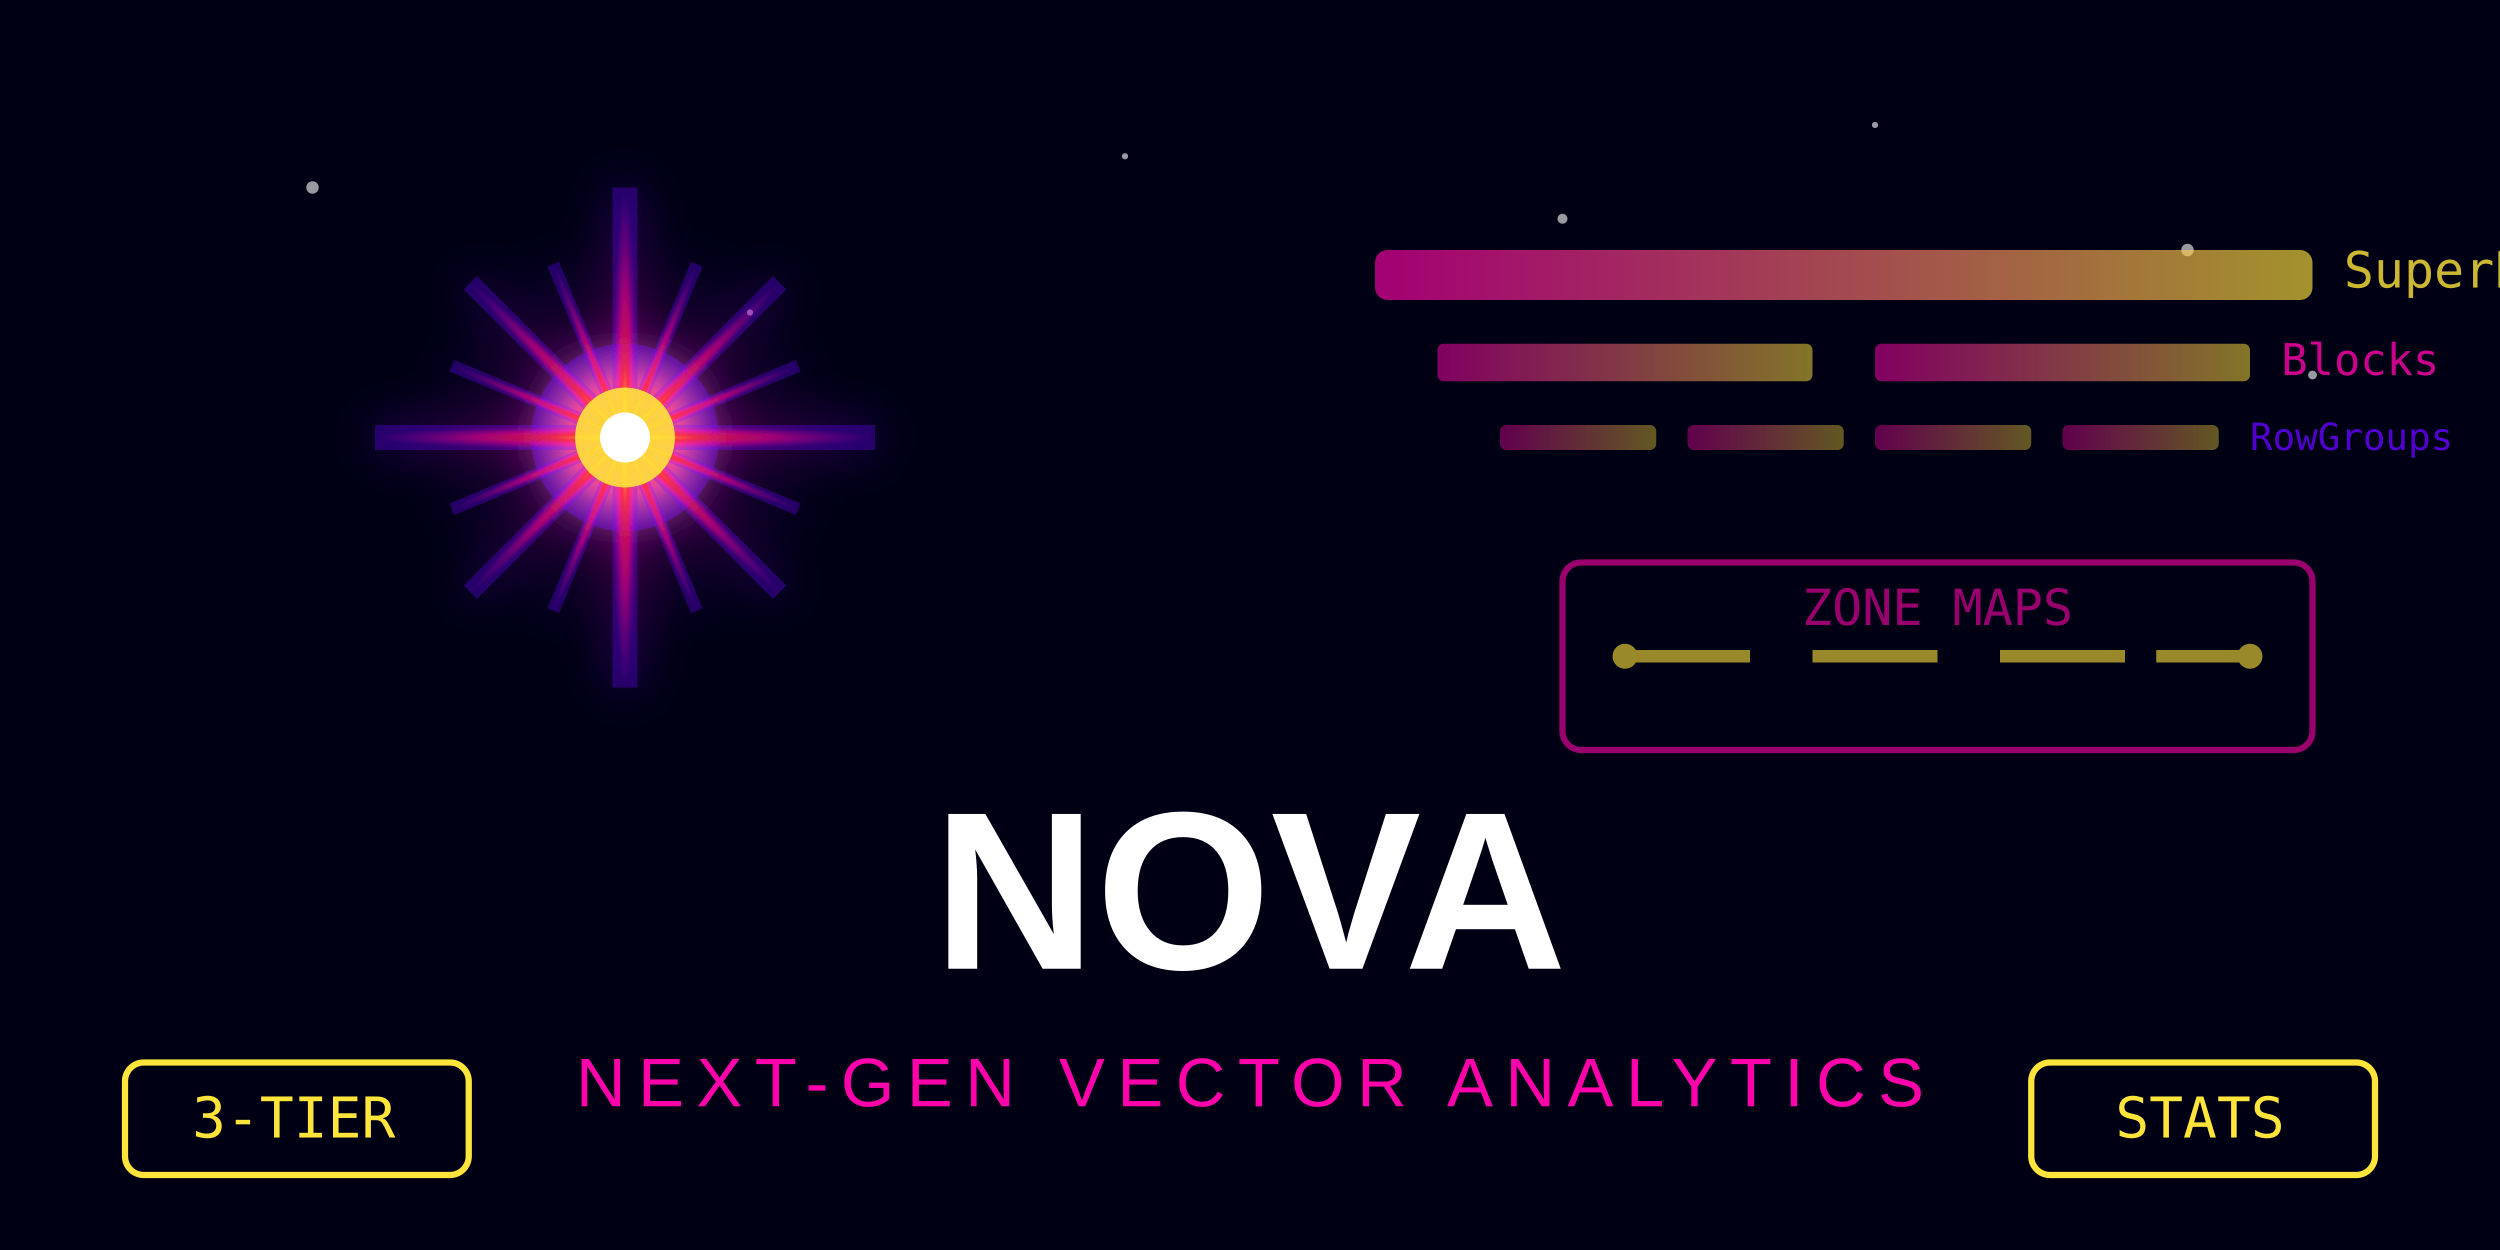
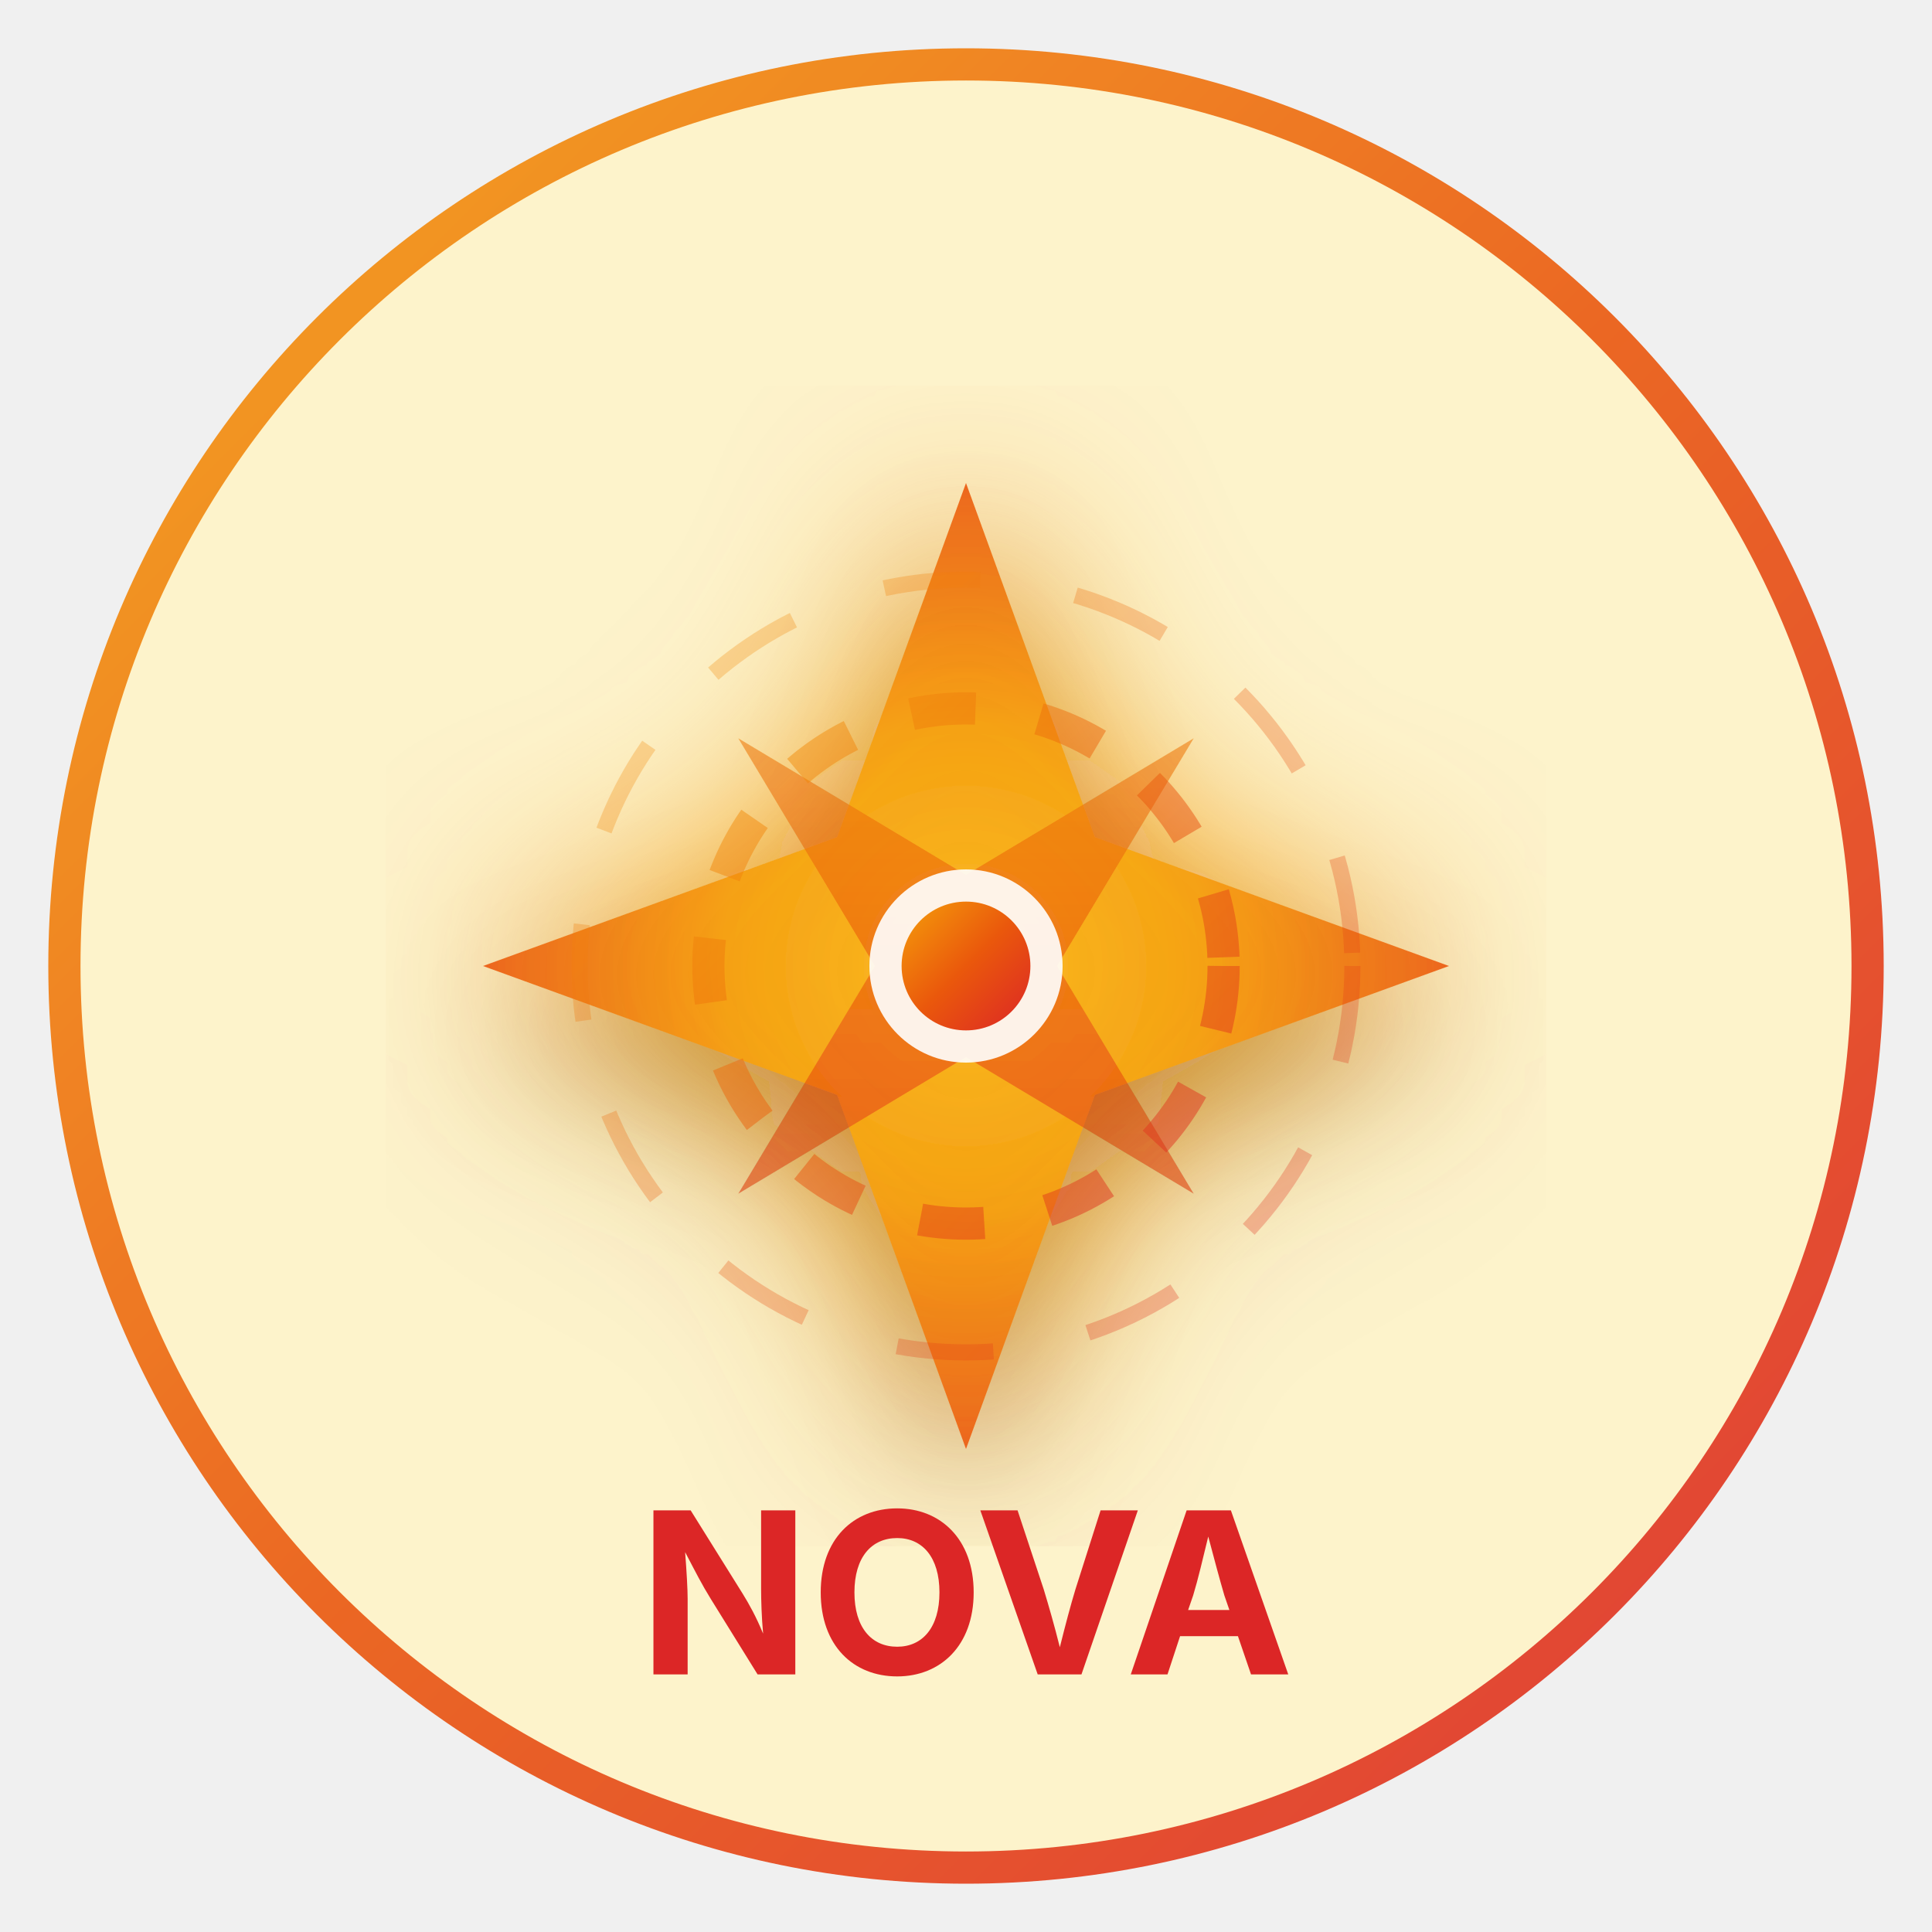
- <svg xmlns="http://www.w3.org/2000/svg" viewBox="0 0 400 200" width="400" height="200">
+ <svg xmlns="http://www.w3.org/2000/svg" width="60" height="60" viewBox="0 0 60 60">
  <defs>
-     <radialGradient id="novaGradient" cx="50%" cy="50%">
-       <stop offset="0%" style="stop-color:#FFE53B;stop-opacity:1" />
-       <stop offset="30%" style="stop-color:#FF2525;stop-opacity:0.9" />
-       <stop offset="60%" style="stop-color:#FF00AA;stop-opacity:0.7" />
-       <stop offset="100%" style="stop-color:#6600FF;stop-opacity:0.4" />
+     <linearGradient id="novaGradient" x1="0%" y1="0%" x2="100%" y2="100%">
+       <stop offset="0%" style="stop-color:#f59e0b;" />
+       <stop offset="50%" style="stop-color:#ea580c;" />
+       <stop offset="100%" style="stop-color:#dc2626;" />
+     </linearGradient>
+     <radialGradient id="novaRadial" cx="50%" cy="50%">
+       <stop offset="0%" style="stop-color:#fbbf24;" />
+       <stop offset="50%" style="stop-color:#f59e0b;" />
+       <stop offset="100%" style="stop-color:#ea580c;" />
    </radialGradient>
-     <linearGradient id="statsGradient" x1="0%" y1="0%" x2="100%" y2="0%">
-       <stop offset="0%" style="stop-color:#FF00AA;stop-opacity:0.8" />
-       <stop offset="100%" style="stop-color:#FFE53B;stop-opacity:0.8" />
-     </linearGradient>
-     <filter id="novaGlow" x="-50%" y="-50%" width="200%" height="200%">
-       <feGaussianBlur stdDeviation="4" result="coloredBlur" />
+     <filter id="novaShadow">
+       <feDropShadow dx="0" dy="2" stdDeviation="2" flood-opacity="0.3" />
+     </filter>
+     <filter id="novaGlow">
+       <feGaussianBlur stdDeviation="3" result="coloredBlur" />
      <feMerge>
        <feMergeNode in="coloredBlur" />
        <feMergeNode in="SourceGraphic" />
      </feMerge>
    </filter>
-     <filter id="starBurst">
-       <feMorphology operator="dilate" radius="1" />
-       <feGaussianBlur stdDeviation="2" />
-       <feMerge>
-         <feMergeNode />
-         <feMergeNode in="SourceGraphic" />
-       </feMerge>
-     </filter>
  </defs>
-   <rect width="400" height="200" fill="#000014" />
-   <g opacity="0.6">
-     <circle cx="50" cy="30" r="1" fill="#FFF" />
-     <circle cx="120" cy="50" r="0.5" fill="#FFF" />
-     <circle cx="350" cy="40" r="1" fill="#FFF" />
-     <circle cx="300" cy="20" r="0.5" fill="#FFF" />
-     <circle cx="250" cy="35" r="0.8" fill="#FFF" />
-     <circle cx="180" cy="25" r="0.5" fill="#FFF" />
-     <circle cx="370" cy="60" r="0.7" fill="#FFF" />
+   <circle cx="30" cy="30" r="28" fill="#fef3c7" stroke="url(#novaGradient)" stroke-width="1" opacity="0.9" />
+   <g transform="translate(30, 30)">
+     <g filter="url(#novaGlow)">
+       <path d="M 0 -15 L 4 -4 L 15 0 L 4 4 L 0 15 L -4 4 L -15 0 L -4 -4 Z" fill="url(#novaRadial)" opacity="0.9" filter="url(#novaShadow)" />
+       <path d="M 0 -10 L 2 -2 L 10 0 L 2 2 L 0 10 L -2 2 L -10 0 L -2 -2 Z" fill="url(#novaGradient)" opacity="0.6" transform="rotate(45)" />
+     </g>
+     <circle cx="0" cy="0" r="8" fill="none" stroke="url(#novaGradient)" stroke-width="1" opacity="0.5" stroke-dasharray="2,2">
+       <animateTransform attributeName="transform" type="rotate" from="0 0 0" to="360 0 0" dur="8s" repeatCount="indefinite" />
+     </circle>
+     <circle cx="0" cy="0" r="12" fill="none" stroke="url(#novaGradient)" stroke-width="0.5" opacity="0.3" stroke-dasharray="3,3">
+       <animateTransform attributeName="transform" type="rotate" from="360 0 0" to="0 0 0" dur="12s" repeatCount="indefinite" />
+     </circle>
+     <circle cx="0" cy="0" r="3" fill="#ffffff" opacity="0.9" />
+     <circle cx="0" cy="0" r="2" fill="url(#novaGradient)" />
  </g>
-   <g transform="translate(100, 70)" filter="url(#novaGlow)">
-     <circle cx="0" cy="0" r="15" fill="url(#novaGradient)" />
-     <g opacity="0.8">
-       <rect x="-2" y="-40" width="4" height="80" fill="url(#novaGradient)" transform="rotate(0)" />
-       <rect x="-2" y="-40" width="4" height="80" fill="url(#novaGradient)" transform="rotate(90)" />
-       <rect x="-1.5" y="-35" width="3" height="70" fill="url(#novaGradient)" transform="rotate(45)" />
-       <rect x="-1.5" y="-35" width="3" height="70" fill="url(#novaGradient)" transform="rotate(-45)" />
-       <rect x="-1" y="-30" width="2" height="60" fill="url(#novaGradient)" transform="rotate(22.5)" />
-       <rect x="-1" y="-30" width="2" height="60" fill="url(#novaGradient)" transform="rotate(-22.5)" />
-       <rect x="-1" y="-30" width="2" height="60" fill="url(#novaGradient)" transform="rotate(67.5)" />
-       <rect x="-1" y="-30" width="2" height="60" fill="url(#novaGradient)" transform="rotate(-67.5)" />
-     </g>
-     <circle cx="0" cy="0" r="8" fill="#FFE53B" opacity="0.9" />
-     <circle cx="0" cy="0" r="4" fill="#FFFFFF" />
-   </g>
-   <g transform="translate(220, 40)" opacity="0.8">
-     <rect x="0" y="0" width="150" height="8" fill="url(#statsGradient)" rx="2" />
-     <text x="155" y="6" font-family="monospace" font-size="8" fill="#FFE53B">SuperBlock</text>
-     <g transform="translate(10, 15)">
-       <rect x="0" y="0" width="60" height="6" fill="url(#statsGradient)" rx="1" opacity="0.8" />
-       <rect x="70" y="0" width="60" height="6" fill="url(#statsGradient)" rx="1" opacity="0.8" />
-       <text x="135" y="5" font-family="monospace" font-size="7" fill="#FF00AA">Blocks</text>
-     </g>
-     <g transform="translate(20, 28)">
-       <rect x="0" y="0" width="25" height="4" fill="url(#statsGradient)" rx="1" opacity="0.6" />
-       <rect x="30" y="0" width="25" height="4" fill="url(#statsGradient)" rx="1" opacity="0.6" />
-       <rect x="60" y="0" width="25" height="4" fill="url(#statsGradient)" rx="1" opacity="0.6" />
-       <rect x="90" y="0" width="25" height="4" fill="url(#statsGradient)" rx="1" opacity="0.6" />
-       <text x="120" y="4" font-family="monospace" font-size="6" fill="#6600FF">RowGroups</text>
-     </g>
-   </g>
-   <g transform="translate(250, 90)" opacity="0.6">
-     <rect x="0" y="0" width="120" height="30" fill="none" stroke="#FF00AA" stroke-width="1" rx="3" />
-     <text x="60" y="10" font-family="monospace" font-size="8" fill="#FF00AA" text-anchor="middle">ZONE MAPS</text>
-     <line x1="10" y1="15" x2="30" y2="15" stroke="#FFE53B" stroke-width="2" />
-     <line x1="40" y1="15" x2="60" y2="15" stroke="#FFE53B" stroke-width="2" />
-     <line x1="70" y1="15" x2="90" y2="15" stroke="#FFE53B" stroke-width="2" />
-     <line x1="95" y1="15" x2="110" y2="15" stroke="#FFE53B" stroke-width="2" />
-     <circle cx="10" cy="15" r="2" fill="#FFE53B" />
-     <circle cx="110" cy="15" r="2" fill="#FFE53B" />
-   </g>
-   <text x="200" y="155" font-family="'Segoe UI', Arial, sans-serif" font-size="36" font-weight="bold" fill="#FFFFFF" text-anchor="middle">NOVA</text>
-   <text x="200" y="177" font-family="'Segoe UI', Arial, sans-serif" font-size="11" fill="#FF00AA" text-anchor="middle" letter-spacing="2">NEXT-GEN VECTOR ANALYTICS</text>
-   <g transform="translate(20, 170)">
-     <rect x="0" y="0" width="55" height="18" rx="3" fill="none" stroke="#FFE53B" stroke-width="1" />
-     <text x="27" y="12" font-family="monospace" font-size="9" fill="#FFE53B" text-anchor="middle">3-TIER</text>
-   </g>
-   <g transform="translate(325, 170)">
-     <rect x="0" y="0" width="55" height="18" rx="3" fill="none" stroke="#FFE53B" stroke-width="1" />
-     <text x="27" y="12" font-family="monospace" font-size="9" fill="#FFE53B" text-anchor="middle">STATS</text>
-   </g>
+   <text x="30" y="52" font-family="'Inter', 'Segoe UI', sans-serif" font-size="7" font-weight="700" fill="#dc2626" text-anchor="middle">
+     NOVA
+   </text>
</svg>
